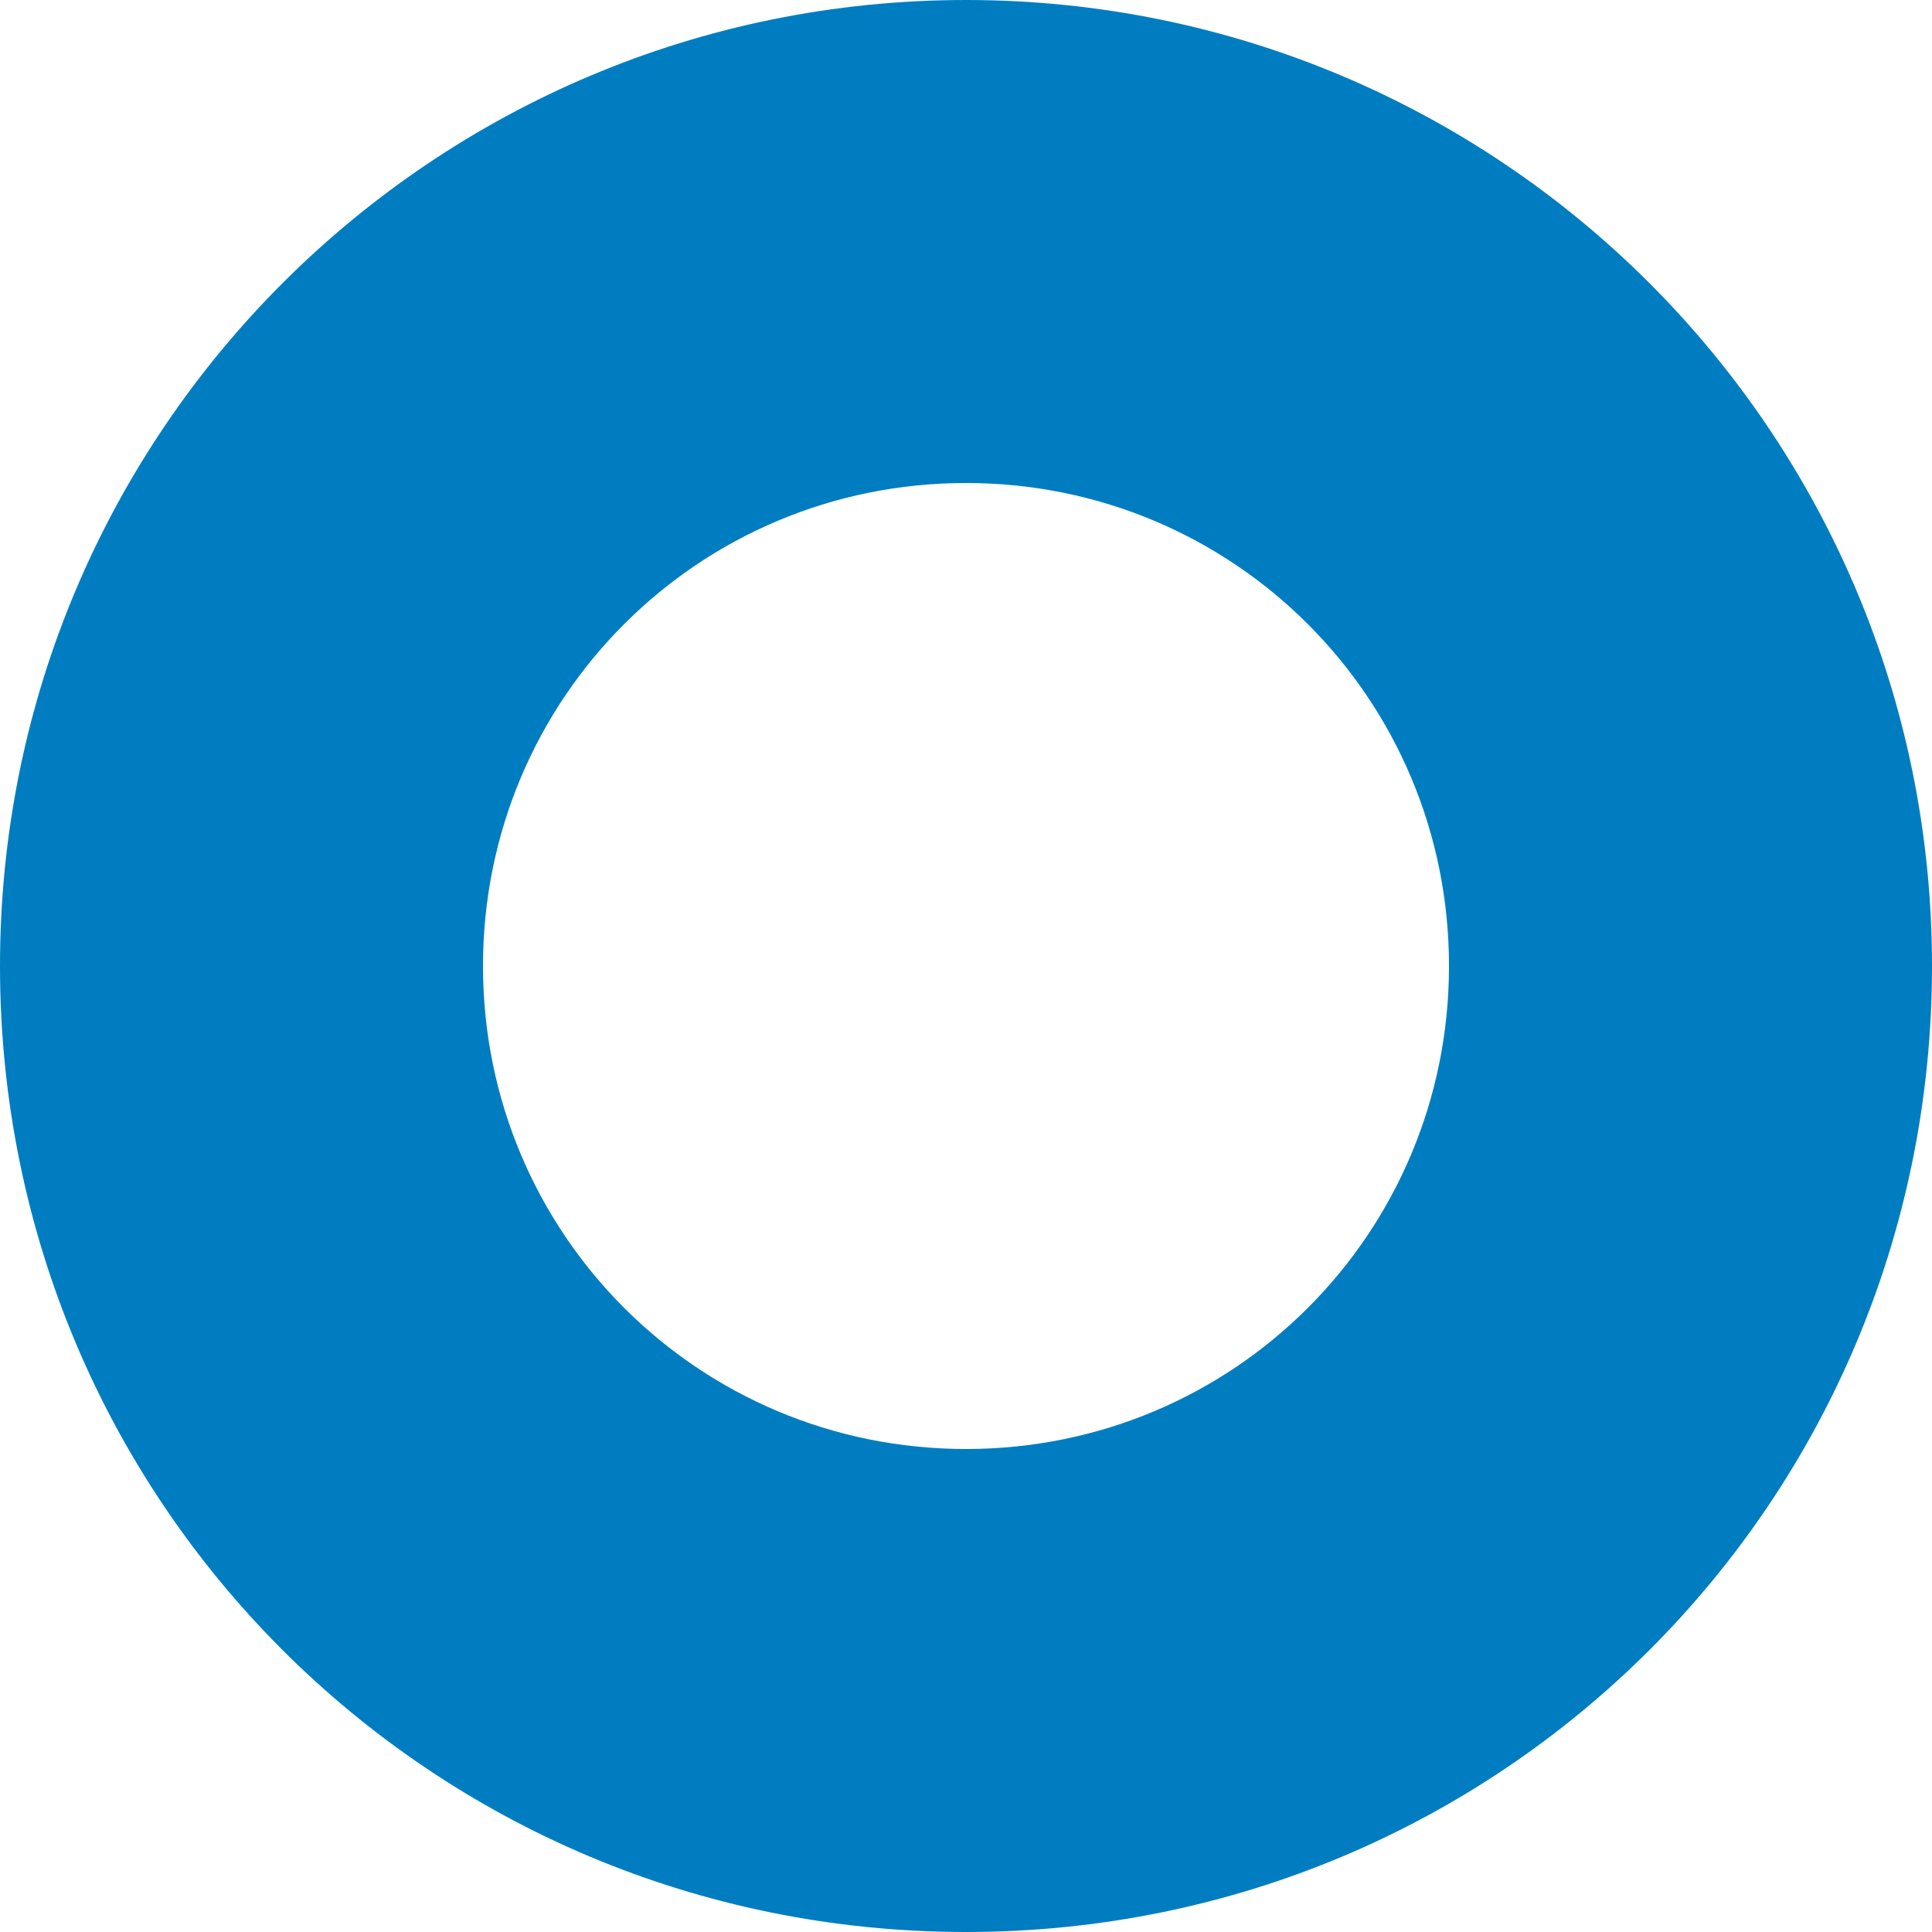
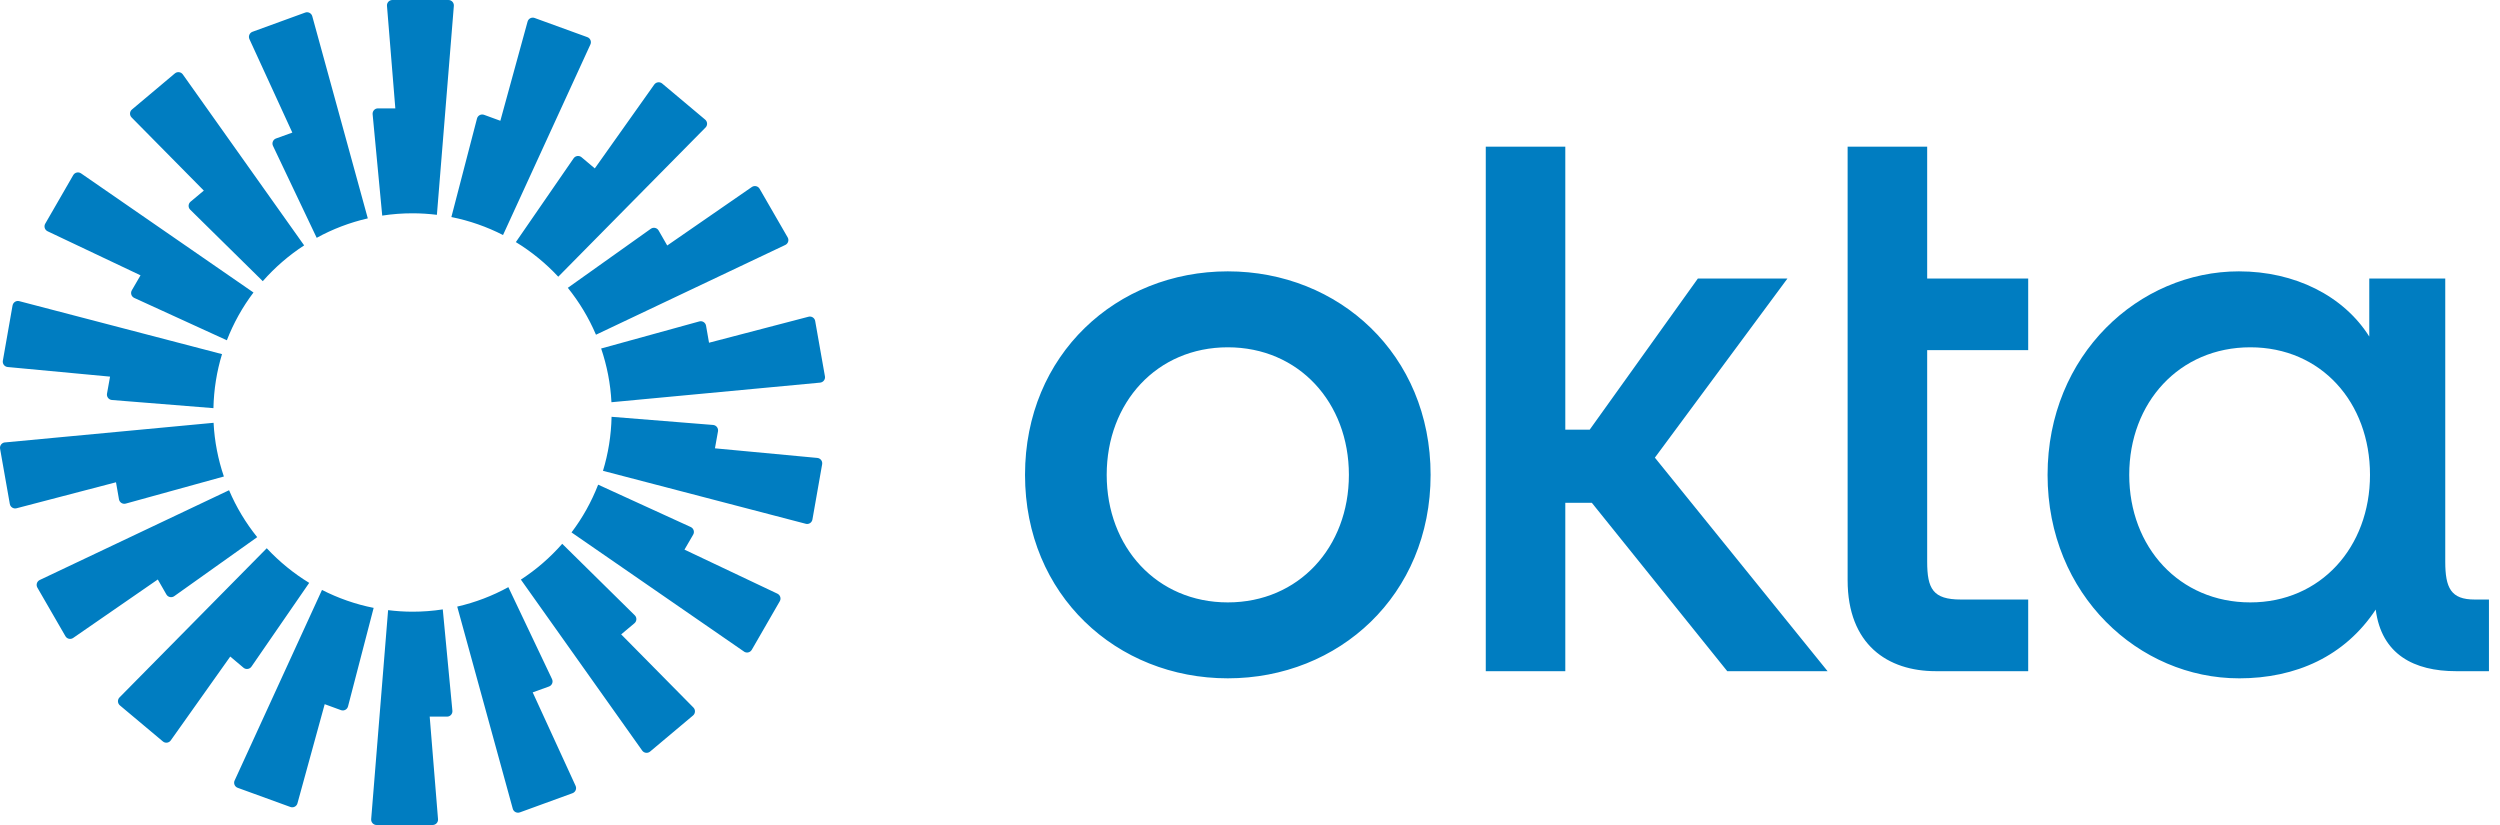
- <svg xmlns="http://www.w3.org/2000/svg" role="img" viewBox="0 0 24 24">
-   <path fill="#007DC1" d="M12 0C5.389 0 0 5.35 0 12s5.35 12 12 12 12-5.35 12-12S18.611 0 12 0zm0 18c-3.325 0-6-2.675-6-6s2.675-6 6-6 6 2.675 6 6-2.675 6-6 6z" />
+ <svg xmlns="http://www.w3.org/2000/svg" width="100" height="33" viewBox="0 0 100 33" fill="none">
+   <path fill-rule="evenodd" clip-rule="evenodd" d="M18.154 0.234L17.476 8.592L17.477 8.593C17.157 8.554 16.832 8.532 16.501 8.532C16.09 8.532 15.684 8.563 15.289 8.624L14.905 4.57C14.893 4.444 14.993 4.333 15.121 4.335H15.813L15.479 0.234C15.468 0.109 15.568 0 15.695 0H17.938C18.064 0 18.163 0.108 18.154 0.234V0.234ZM12.491 0.649C12.457 0.527 12.327 0.46 12.208 0.503L10.1 1.271C9.981 1.314 9.925 1.45 9.977 1.565L11.693 5.304L11.041 5.539C10.922 5.582 10.864 5.72 10.92 5.836L12.668 9.513C13.302 9.164 13.988 8.901 14.712 8.735L12.491 0.649V0.649ZM7.312 2.976L12.165 9.814L12.166 9.815C11.551 10.215 10.994 10.698 10.511 11.247L7.609 8.388C7.517 8.299 7.525 8.15 7.622 8.068L8.153 7.624L5.263 4.697C5.175 4.608 5.181 4.461 5.278 4.38L6.996 2.936C7.094 2.855 7.239 2.874 7.312 2.976ZM3.241 6.935C3.138 6.863 2.994 6.895 2.93 7.004L1.809 8.948C1.746 9.057 1.79 9.197 1.904 9.251L5.621 11.013L5.273 11.612C5.209 11.723 5.254 11.864 5.371 11.917L9.074 13.611C9.342 12.922 9.701 12.28 10.139 11.7L3.241 6.934V6.935ZM0.503 12.218C0.525 12.094 0.647 12.014 0.77 12.046L8.881 14.165C8.671 14.85 8.554 15.575 8.537 16.326L4.476 16C4.349 15.989 4.258 15.872 4.28 15.746L4.402 15.065L0.307 14.681C0.181 14.669 0.092 14.553 0.114 14.428L0.502 12.218L0.503 12.218ZM0.196 17.696C0.071 17.708 -0.019 17.825 0.003 17.949L0.393 20.16C0.416 20.284 0.539 20.363 0.661 20.331L4.64 19.291L4.759 19.973C4.781 20.098 4.907 20.178 5.03 20.144L8.955 19.06C8.724 18.38 8.581 17.66 8.543 16.912L0.197 17.697L0.196 17.696ZM1.495 23.504C1.432 23.394 1.475 23.255 1.589 23.2L9.163 19.609C9.451 20.288 9.832 20.919 10.288 21.486L6.969 23.847C6.866 23.921 6.719 23.889 6.656 23.779L6.312 23.179L2.928 25.517C2.824 25.59 2.681 25.558 2.617 25.448L1.495 23.505V23.504ZM10.671 21.929L4.78 27.897C4.692 27.987 4.699 28.134 4.795 28.215L6.515 29.657C6.611 29.739 6.757 29.72 6.83 29.617L9.21 26.262L9.74 26.709C9.837 26.791 9.985 26.771 10.057 26.667L12.368 23.315C11.741 22.933 11.171 22.465 10.672 21.932L10.671 21.93L10.671 21.929ZM9.507 31.512C9.389 31.469 9.332 31.334 9.385 31.219H9.386L12.88 23.597C13.523 23.925 14.216 24.171 14.946 24.315L13.921 28.256C13.889 28.38 13.758 28.449 13.638 28.405L12.988 28.167L11.898 32.134C11.865 32.255 11.734 32.323 11.616 32.279L9.507 31.512ZM15.524 24.407L14.847 32.766C14.837 32.891 14.936 33 15.062 33H17.306C17.433 33 17.532 32.891 17.521 32.766L17.188 28.665H17.88C18.008 28.667 18.108 28.556 18.096 28.43L17.711 24.376C17.316 24.437 16.912 24.468 16.499 24.468C16.169 24.468 15.845 24.445 15.524 24.406V24.407ZM23.616 1.779C23.669 1.664 23.613 1.529 23.494 1.486L21.385 0.719C21.267 0.675 21.136 0.743 21.103 0.864L20.014 4.831L19.363 4.593C19.244 4.549 19.112 4.618 19.08 4.741L18.055 8.682C18.785 8.827 19.478 9.073 20.121 9.401L23.616 1.779V1.779ZM28.221 5.101L22.33 11.069L22.329 11.067C21.831 10.534 21.261 10.066 20.634 9.684L22.945 6.332C23.017 6.228 23.165 6.208 23.262 6.29L23.792 6.736L26.171 3.381C26.245 3.279 26.39 3.26 26.487 3.341L28.206 4.784C28.303 4.865 28.31 5.012 28.222 5.101H28.221ZM31.412 9.798C31.526 9.744 31.57 9.604 31.506 9.495L30.384 7.551C30.321 7.441 30.178 7.409 30.073 7.481L26.689 9.82L26.345 9.22C26.282 9.109 26.136 9.077 26.032 9.152L22.713 11.513C23.169 12.08 23.55 12.71 23.839 13.389L31.412 9.798V9.798ZM32.607 12.84L32.997 15.05L32.998 15.052C33.02 15.176 32.931 15.293 32.805 15.305L24.458 16.089C24.42 15.34 24.277 14.621 24.046 13.94L27.972 12.857C28.094 12.822 28.22 12.902 28.242 13.028L28.361 13.709L32.341 12.669C32.462 12.637 32.586 12.716 32.608 12.841L32.607 12.84ZM32.23 20.952C32.352 20.984 32.475 20.905 32.497 20.78L32.886 18.57C32.908 18.445 32.819 18.329 32.693 18.317L28.598 17.933L28.72 17.252C28.742 17.126 28.651 17.009 28.523 16.998L24.463 16.672C24.447 17.423 24.328 18.148 24.119 18.833L32.23 20.951V20.952H32.23ZM30.069 25.994C30.006 26.103 29.863 26.135 29.759 26.063L29.76 26.062L22.861 21.297C23.299 20.718 23.658 20.076 23.926 19.387L27.63 21.081C27.746 21.134 27.791 21.276 27.727 21.386L27.379 21.985L31.097 23.747C31.21 23.802 31.255 23.941 31.191 24.05L30.07 25.994H30.069ZM20.835 23.184L25.688 30.023C25.761 30.125 25.906 30.144 26.003 30.063L27.722 28.619C27.818 28.538 27.825 28.391 27.737 28.302L24.847 25.375L25.377 24.931C25.475 24.85 25.482 24.701 25.391 24.612L22.489 21.752C22.006 22.302 21.45 22.785 20.834 23.184H20.835L20.835 23.184ZM20.793 32.495C20.674 32.538 20.543 32.471 20.511 32.35L18.289 24.264C19.013 24.098 19.7 23.834 20.334 23.486L22.081 27.163C22.137 27.279 22.079 27.417 21.96 27.46L21.308 27.695L23.024 31.434C23.076 31.549 23.02 31.684 22.901 31.728L20.793 32.496V32.495Z" fill="#007DC1" />
+   <path d="M90.013 24.096C87.175 24.096 85.169 21.889 85.169 18.994C85.169 16.099 87.175 13.892 90.013 13.892C92.851 13.892 94.8 16.099 94.8 18.994C94.8 21.889 92.822 24.096 90.013 24.096ZM89.555 27.134C91.848 27.134 93.797 26.245 95.029 24.382C95.258 26.188 96.577 26.847 98.239 26.847H99.558V23.981H98.984C98.039 23.981 97.81 23.522 97.81 22.462V11.14H94.771V13.462C93.74 11.828 91.79 10.854 89.555 10.854C85.571 10.854 81.903 14.179 81.903 18.994C81.903 23.808 85.571 27.133 89.555 27.133L89.555 27.134ZM73.905 23.207C73.905 25.787 75.51 26.847 77.431 26.847H81.128V23.981H78.434C77.316 23.981 77.087 23.551 77.087 22.462V14.006H81.128V11.14H77.087V5.866H73.905V23.207V23.207ZM59.431 26.847H62.612V20.112H63.673L69.09 26.847H73.103L66.195 18.306L71.498 11.141H67.915L63.587 17.188H62.612V5.867H59.431V26.848V26.847ZM49.112 10.854C44.67 10.854 41.001 14.179 41.001 18.994C41.001 23.808 44.67 27.133 49.112 27.133C53.555 27.133 57.224 23.808 57.224 18.994C57.224 14.179 53.555 10.854 49.112 10.854ZM49.112 24.096C46.275 24.096 44.268 21.889 44.268 18.994C44.268 16.099 46.275 13.892 49.112 13.892C51.95 13.892 53.956 16.099 53.956 18.994C53.956 21.889 51.95 24.096 49.112 24.096Z" fill="#007DC1" />
</svg>
